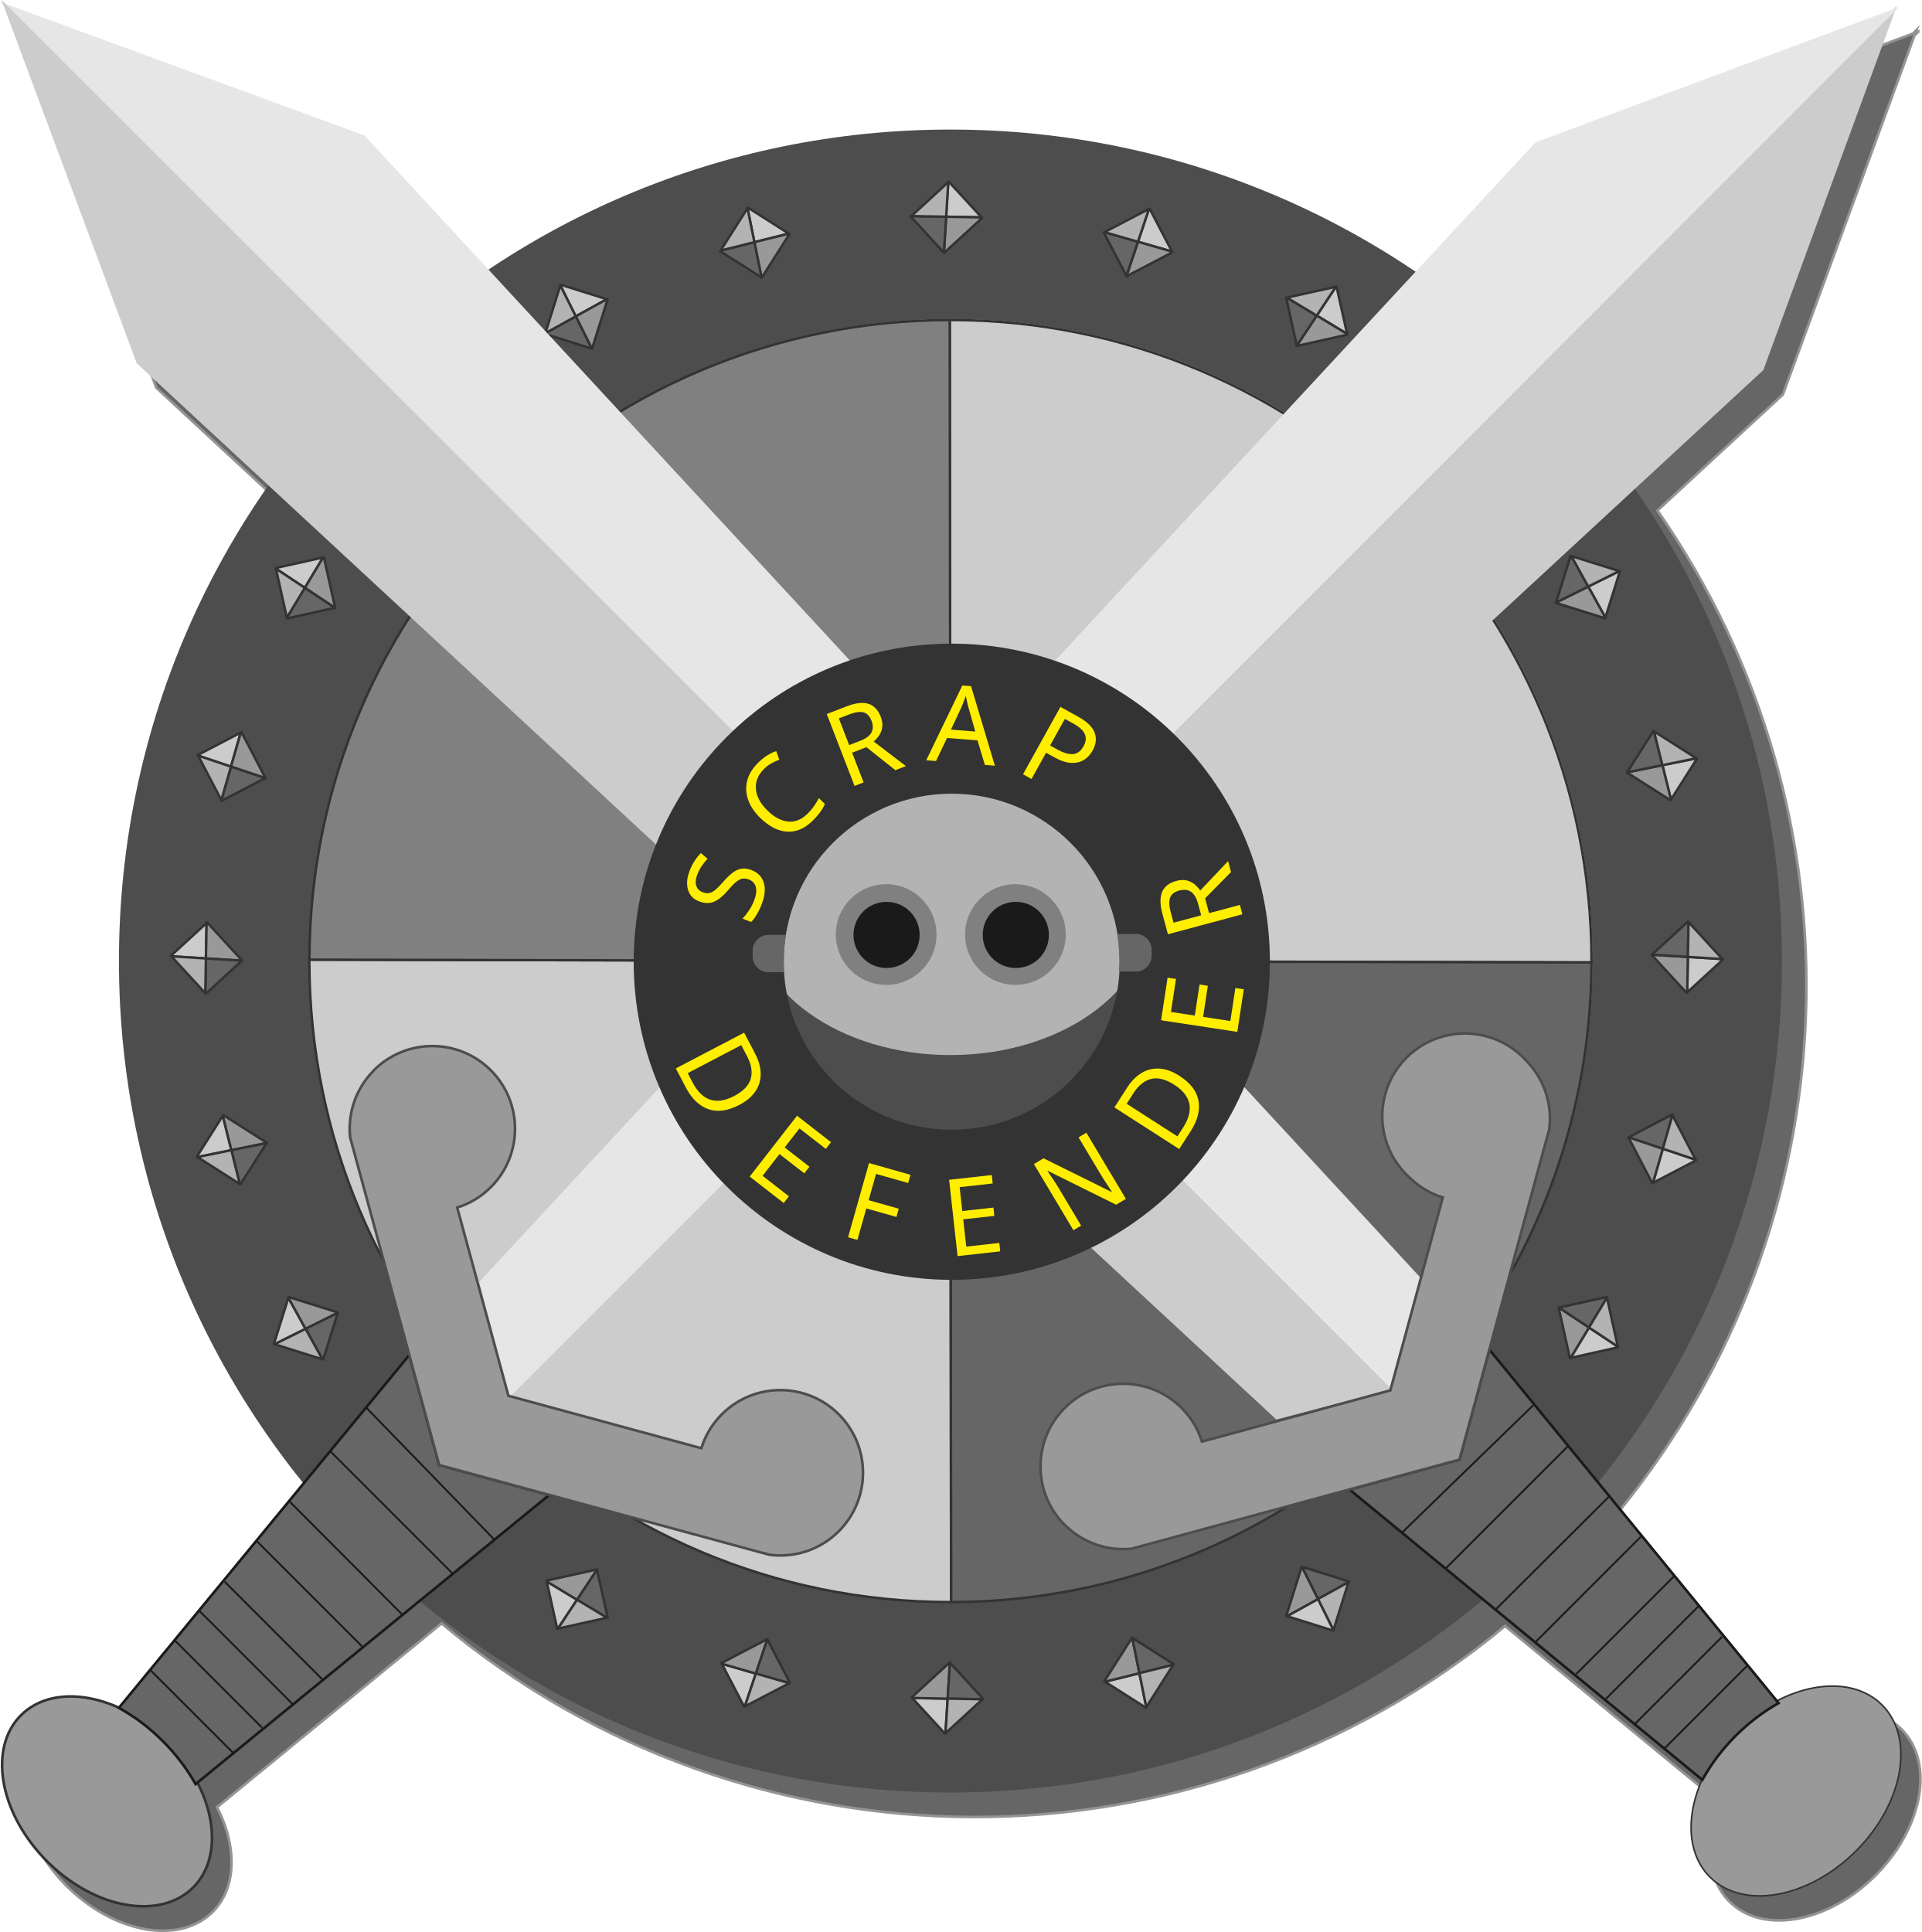
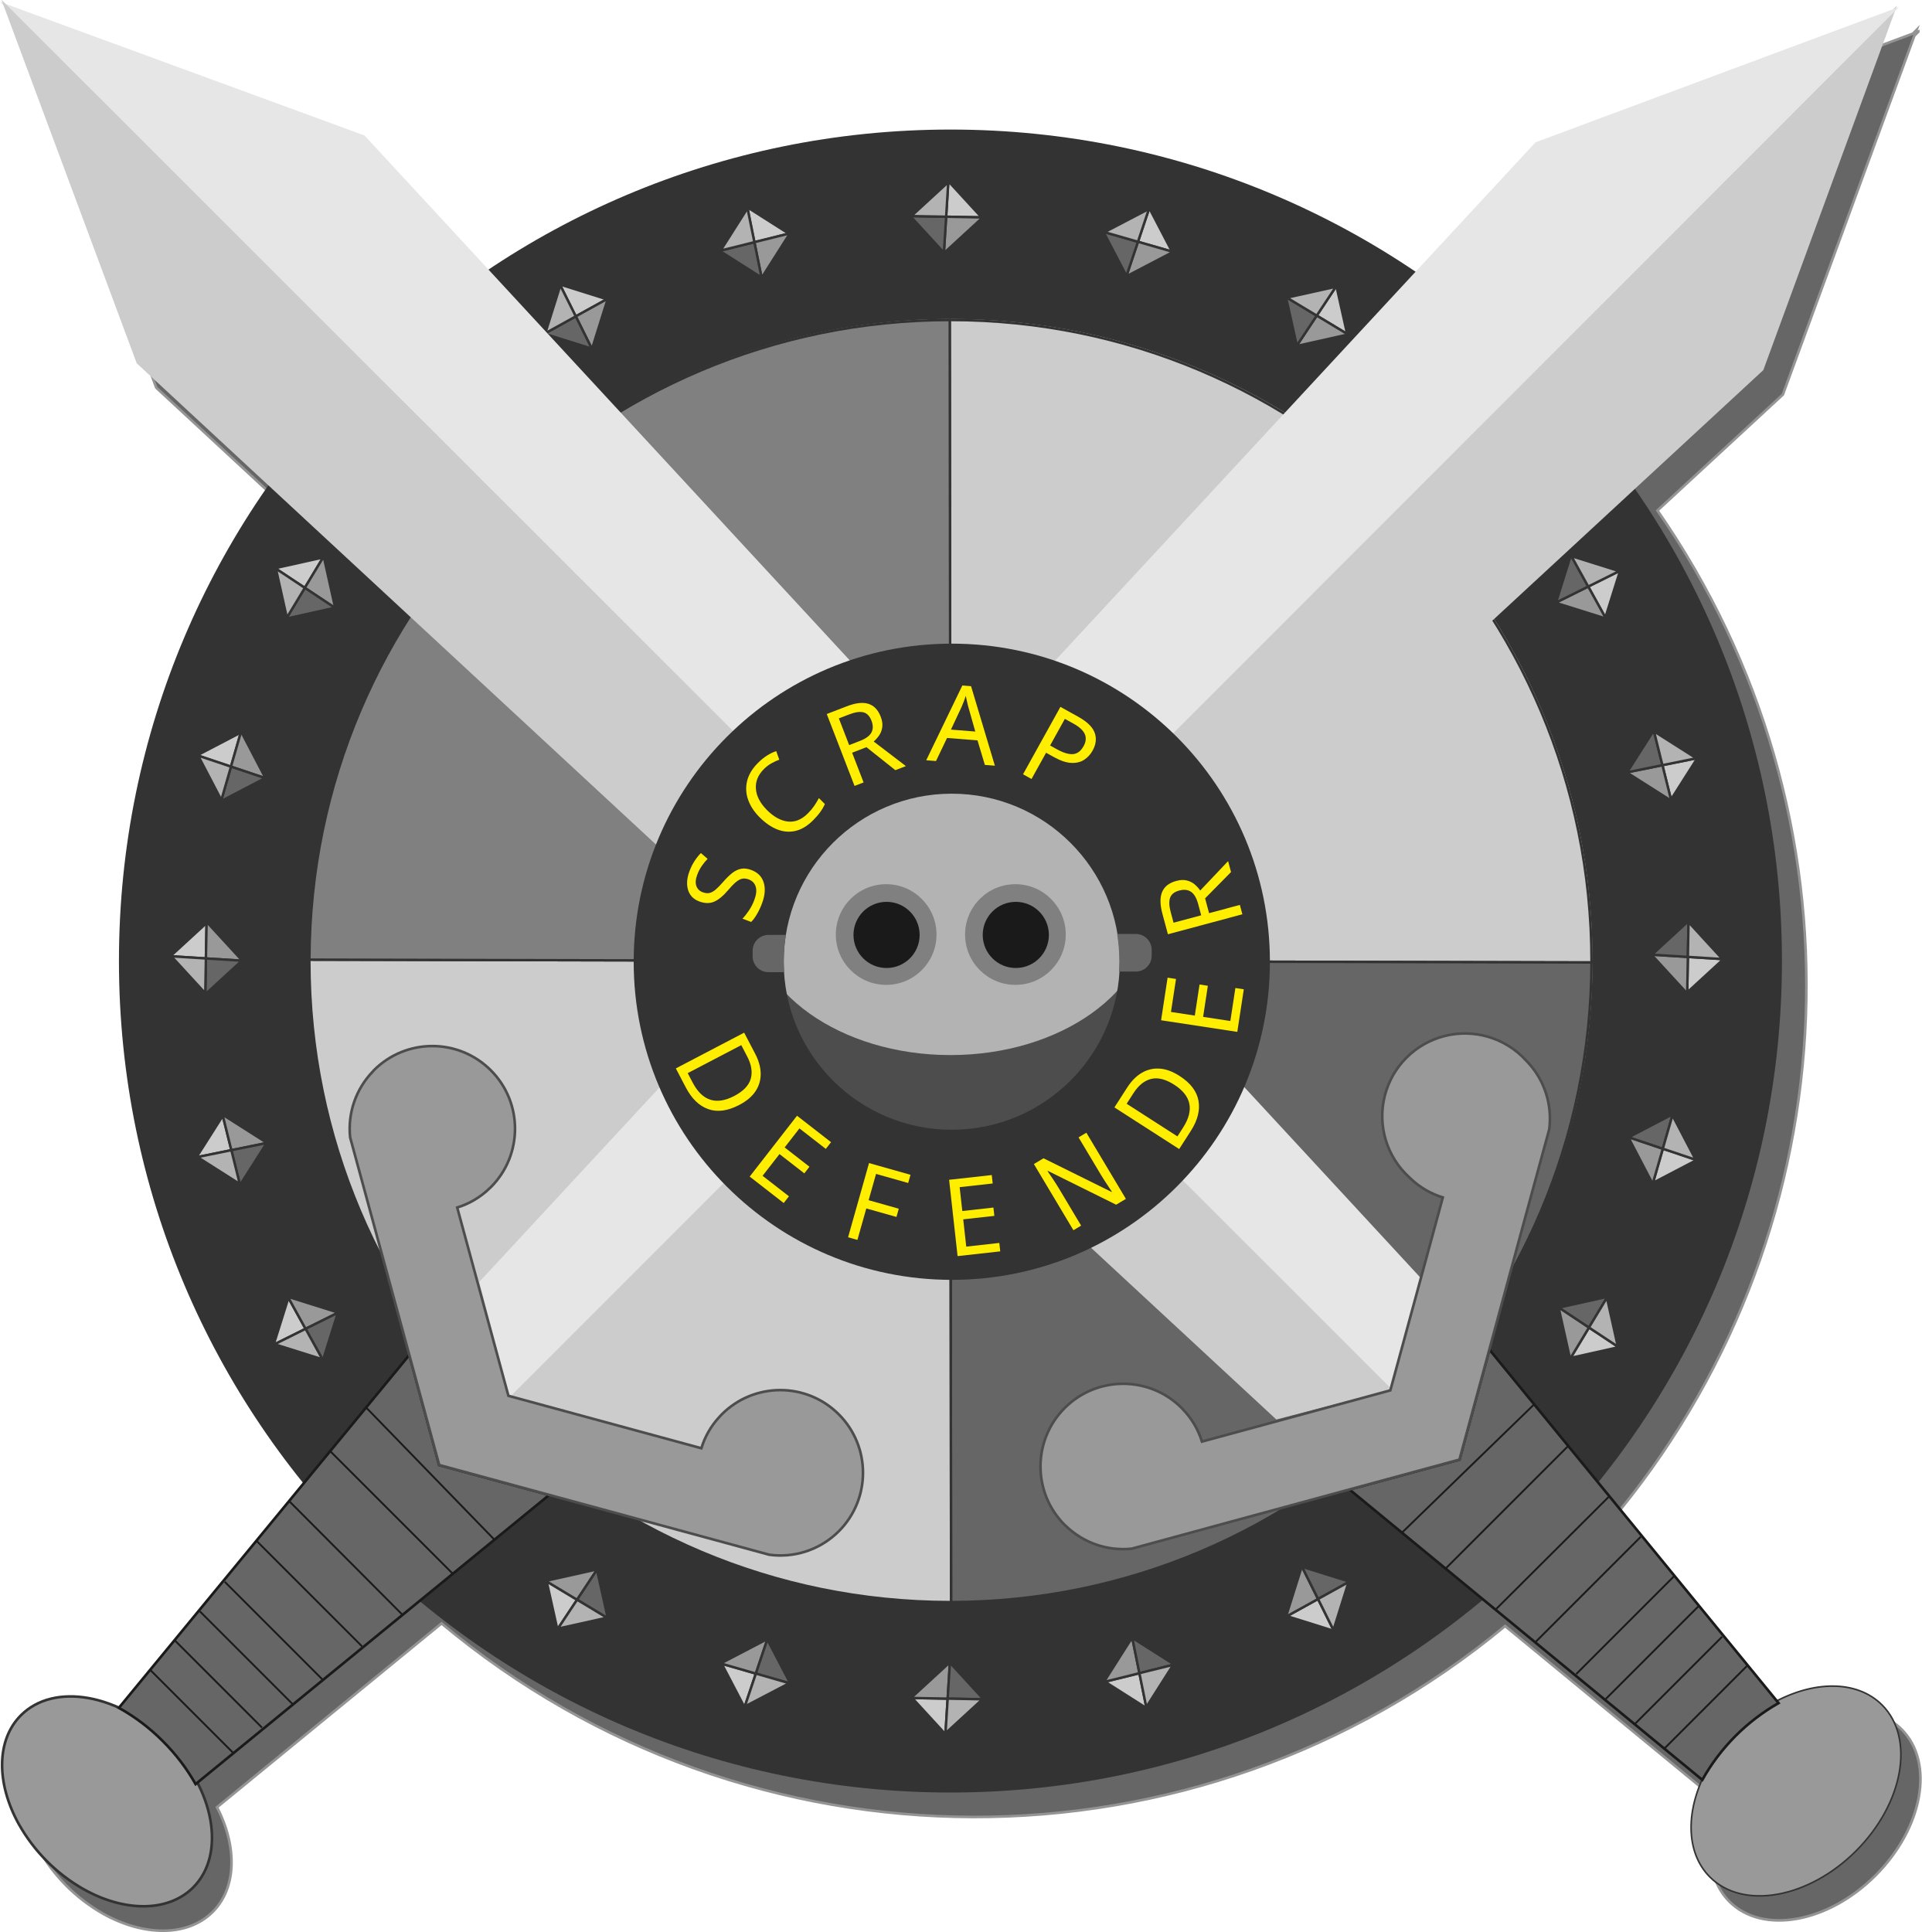
<svg xmlns="http://www.w3.org/2000/svg" viewBox="0 0 786.02 790.22">
  <defs>
    <style>
      .cls-1, .cls-15 {
        stroke: #4d4d4d;
      }

      .cls-1, .cls-11, .cls-13, .cls-14, .cls-15, .cls-16, .cls-17, .cls-4, .cls-5, .cls-6 {
        stroke-miterlimit: 10;
      }

      .cls-1, .cls-13, .cls-15, .cls-16 {
        stroke-width: 1.07px;
      }

      .cls-1 {
        opacity: 0.6;
      }

      .cls-2 {
-         fill: #4d4d4d;
+         fill: #333;
      }

      .cls-3, .cls-7 {
        fill: #ccc;
      }

      .cls-4 {
        fill: none;
      }

      .cls-10, .cls-11, .cls-16, .cls-4, .cls-5, .cls-6, .cls-7, .cls-8, .cls-9 {
        stroke: #333;
      }

      .cls-13, .cls-14, .cls-22, .cls-5, .cls-9 {
        fill: #666;
      }

-       .cls-19, .cls-6 {
+       .cls-20, .cls-6 {
        fill: gray;
      }

      .cls-10, .cls-7, .cls-8, .cls-9 {
        stroke-linecap: round;
        stroke-linejoin: round;
      }

      .cls-11, .cls-15, .cls-16, .cls-8 {
        fill: #999;
      }

-       .cls-10, .cls-18 {
+       .cls-10, .cls-19 {
        fill: #b3b3b3;
      }

      .cls-11 {
        stroke-width: 0.65px;
      }

      .cls-12, .cls-17 {
        fill: #e6e6e6;
      }

      .cls-13, .cls-14, .cls-17 {
        stroke: #1a1a1a;
      }

      .cls-14, .cls-17 {
        stroke-width: 0.76px;
      }

-       .cls-20 {
+       .cls-18 {
+         fill: #4d4d4d;
+       }
+ 
+       .cls-21 {
        fill: #1a1a1a;
-       }
- 
-       .cls-21 {
-         fill: #333;
      }

      .cls-23 {
        font-size: 44.16px;
        fill: #fe0;
        font-family: ReggaeOne-Regular, Reggae One;
      }
    </style>
  </defs>
  <g id="Layer_3" data-name="Layer 3">
    <g>
      <path class="cls-1" d="M777.77,707.35c-9.95-10-27-10-43.06-1.65l-72.09-88.09a340.11,340.11,0,0,0,15.28-408.8l51.31-47.43L783,14.57,784.59,13l0-.11-1.14.43.38-1-1.43,1.43L636,68.21l-48.29,52.11a340.22,340.22,0,0,0-379.19.77L157.09,65.42,10.29,11.6,8.72,10l-.1,0L9,11.14l-1-.38,1.43,1.43,54.5,146.39L119,209.64a340.1,340.1,0,0,0,14.17,405.89l-76.52,93c-15.16-6.88-30.76-6.25-40.1,3.09-10.23,10.23-10,28-.91,44.44a70.19,70.19,0,0,0,26.47,26.65C58.68,792,76.64,792.3,87,782c9.89-9.9,10-26.83,1.77-42.82L180.6,664a340.08,340.08,0,0,0,435,1.07l88.54,72.88c-6.75,15.07-6.06,30.54,3.21,39.82,13.55,13.55,40.3,8.77,59.74-10.68S791.32,720.9,777.77,707.35Z" />
      <circle class="cls-2" cx="388.74" cy="393.08" r="340.09" />
      <circle class="cls-3" cx="388.97" cy="392.85" r="262.39" />
    </g>
    <g>
      <path class="cls-4" d="M650.94,393.08v.58l-262.2-.57-.29-262.2h.29C533.55,130.89,650.94,248.28,650.94,393.08Z" />
      <path class="cls-5" d="M650.94,393.66C650.63,538.11,533.51,655.13,389,655.28l-.28-262.19Z" />
      <path class="cls-4" d="M389,655.28h-.28c-144.8,0-262.19-117.39-262.19-262.2v-.57l262.19.58Z" />
      <path class="cls-6" d="M388.74,393.09l-262.19-.58c.31-144.44,117.42-261.46,261.9-261.62Z" />
    </g>
    <g>
      <g>
        <polygon class="cls-7" points="388.06 74.3 401.49 88.92 386.98 88.64 387.85 74.5 388.06 74.3" />
        <polygon class="cls-8" points="401.49 88.92 401.7 89.15 386.14 103.44 386.06 103.35 386.98 88.64 401.49 88.92" />
        <polygon class="cls-9" points="386.98 88.64 386.06 103.35 372.51 88.59 372.74 88.38 386.98 88.64" />
        <polygon class="cls-10" points="387.85 74.5 386.98 88.64 372.74 88.38 387.85 74.5" />
      </g>
      <g>
        <polygon class="cls-7" points="470.19 85.32 479.37 102.91 465.43 98.89 469.93 85.45 470.19 85.32" />
        <polygon class="cls-8" points="479.37 102.91 479.52 103.19 460.79 112.97 460.73 112.86 465.43 98.89 479.37 102.91" />
        <polygon class="cls-9" points="465.43 98.89 460.73 112.86 451.46 95.1 451.74 94.95 465.43 98.89" />
        <polygon class="cls-10" points="469.93 85.45 465.43 98.89 451.74 94.95 469.93 85.45" />
      </g>
      <g>
        <polygon class="cls-7" points="546.66 117.22 550.98 136.58 538.55 129.09 546.38 117.28 546.66 117.22" />
        <polygon class="cls-8" points="550.98 136.58 551.05 136.89 530.43 141.49 530.4 141.37 538.55 129.09 550.98 136.58" />
        <polygon class="cls-9" points="538.55 129.09 530.4 141.37 526.04 121.81 526.35 121.74 538.55 129.09" />
        <polygon class="cls-10" points="546.38 117.28 538.55 129.09 526.35 121.74 546.38 117.28" />
      </g>
      <g>
        <polygon class="cls-7" points="612.27 167.82 611.43 187.64 601.37 177.19 611.99 167.81 612.27 167.82" />
        <polygon class="cls-8" points="611.43 187.64 611.42 187.96 590.31 187.06 590.32 186.94 601.37 177.19 611.43 187.64" />
        <polygon class="cls-9" points="601.37 177.19 590.32 186.94 591.17 166.92 591.49 166.93 601.37 177.19" />
        <polygon class="cls-10" points="611.99 167.81 601.37 177.19 591.49 166.93 611.99 167.81" />
      </g>
      <g>
        <polygon class="cls-7" points="662.55 233.68 656.61 252.61 649.59 239.91 662.28 233.59 662.55 233.68" />
        <polygon class="cls-8" points="656.61 252.61 656.51 252.91 636.36 246.58 636.4 246.46 649.59 239.91 656.61 252.61" />
        <polygon class="cls-9" points="649.59 239.91 636.4 246.46 642.4 227.35 642.7 227.44 649.59 239.91" />
        <polygon class="cls-10" points="662.28 233.59 649.59 239.91 642.7 227.44 662.28 233.59" />
      </g>
      <g>
        <polygon class="cls-7" points="694.08 310.31 683.44 327.05 679.94 312.97 693.83 310.15 694.08 310.31" />
        <polygon class="cls-8" points="683.44 327.05 683.26 327.32 665.43 315.99 665.5 315.89 679.94 312.97 683.44 327.05" />
        <polygon class="cls-9" points="679.94 312.97 665.5 315.89 676.25 298.98 676.51 299.15 679.94 312.97" />
        <polygon class="cls-10" points="693.83 310.15 679.94 312.97 676.51 299.15 693.83 310.15" />
      </g>
      <g>
        <polygon class="cls-7" points="704.69 392.48 690.08 405.9 690.35 391.39 704.49 392.27 704.69 392.48" />
        <polygon class="cls-8" points="690.08 405.9 689.84 406.12 675.55 390.56 675.64 390.48 690.35 391.39 690.08 405.9" />
        <polygon class="cls-9" points="690.35 391.39 675.64 390.48 690.4 376.92 690.62 377.16 690.35 391.39" />
        <polygon class="cls-10" points="704.49 392.27 690.35 391.39 690.62 377.16 704.49 392.27" />
      </g>
      <g>
        <polygon class="cls-7" points="693.67 474.61 676.09 483.79 680.1 469.84 693.54 474.35 693.67 474.61" />
        <polygon class="cls-8" points="676.09 483.79 675.8 483.94 666.03 465.21 666.14 465.15 680.1 469.84 676.09 483.79" />
        <polygon class="cls-9" points="680.1 469.84 666.14 465.15 683.9 455.88 684.04 456.16 680.1 469.84" />
        <polygon class="cls-10" points="693.54 474.35 680.1 469.84 684.04 456.16 693.54 474.35" />
      </g>
      <g>
        <polygon class="cls-7" points="661.78 551.08 642.41 555.4 649.9 542.97 661.71 550.8 661.78 551.08" />
        <polygon class="cls-8" points="642.41 555.4 642.1 555.47 637.5 534.85 637.63 534.82 649.9 542.97 642.41 555.4" />
        <polygon class="cls-9" points="649.9 542.97 637.63 534.82 657.18 530.46 657.25 530.77 649.9 542.97" />
        <polygon class="cls-10" points="661.71 550.8 649.9 542.97 657.25 530.77 661.71 550.8" />
      </g>
      <g>
        <polygon class="cls-7" points="611.17 616.69 591.35 615.85 601.8 605.78 611.19 616.4 611.17 616.69" />
        <polygon class="cls-8" points="591.35 615.85 591.03 615.84 591.93 594.73 592.05 594.74 601.8 605.78 591.35 615.85" />
        <polygon class="cls-9" points="601.8 605.78 592.05 594.74 612.07 595.59 612.06 595.9 601.8 605.78" />
        <polygon class="cls-10" points="611.19 616.4 601.8 605.78 612.06 595.9 611.19 616.4" />
      </g>
      <g>
        <polygon class="cls-7" points="545.32 666.97 526.39 661.03 539.09 654.01 545.4 666.7 545.32 666.97" />
        <polygon class="cls-8" points="526.39 661.03 526.08 660.93 532.41 640.78 532.53 640.82 539.09 654.01 526.39 661.03" />
        <polygon class="cls-9" points="539.09 654.01 532.53 640.82 551.64 646.82 551.55 647.12 539.09 654.01" />
        <polygon class="cls-10" points="545.4 666.7 539.09 654.01 551.55 647.12 545.4 666.7" />
      </g>
      <g>
        <polygon class="cls-7" points="468.69 698.49 451.94 687.85 466.03 684.36 468.84 698.25 468.69 698.49" />
        <polygon class="cls-8" points="451.94 687.85 451.67 687.68 463 669.85 463.11 669.92 466.03 684.36 451.94 687.85" />
        <polygon class="cls-9" points="466.03 684.36 463.11 669.92 480.02 680.66 479.85 680.93 466.03 684.36" />
        <polygon class="cls-10" points="468.84 698.25 466.03 684.36 479.85 680.93 468.84 698.25" />
      </g>
      <g>
        <polygon class="cls-7" points="386.51 709.11 373.09 694.5 387.6 694.77 386.72 708.91 386.51 709.11" />
        <polygon class="cls-8" points="373.09 694.5 372.87 694.26 388.43 679.97 388.52 680.06 387.6 694.77 373.09 694.5" />
        <polygon class="cls-9" points="387.6 694.77 388.52 680.06 402.07 694.82 401.83 695.03 387.6 694.77" />
        <polygon class="cls-10" points="386.72 708.91 387.6 694.77 401.83 695.03 386.72 708.91" />
      </g>
      <g>
        <polygon class="cls-7" points="304.39 698.09 295.2 680.5 309.15 684.52 304.64 697.96 304.39 698.09" />
        <polygon class="cls-8" points="295.2 680.5 295.06 680.22 313.79 670.44 313.84 670.55 309.15 684.52 295.2 680.5" />
        <polygon class="cls-9" points="309.15 684.52 313.84 670.55 323.11 688.32 322.83 688.46 309.15 684.52" />
        <polygon class="cls-10" points="304.64 697.96 309.15 684.52 322.83 688.46 304.64 697.96" />
      </g>
      <g>
        <polygon class="cls-7" points="227.91 666.2 223.6 646.83 236.03 654.32 228.2 666.13 227.91 666.2" />
        <polygon class="cls-8" points="223.6 646.83 223.53 646.52 244.15 641.92 244.17 642.04 236.03 654.32 223.6 646.83" />
        <polygon class="cls-9" points="236.03 654.32 244.17 642.04 248.53 661.6 248.22 661.67 236.03 654.32" />
        <polygon class="cls-10" points="228.2 666.13 236.03 654.32 248.22 661.67 228.2 666.13" />
      </g>
      <g>
        <polygon class="cls-7" points="162.3 615.59 163.14 595.77 173.21 606.22 162.59 615.61 162.3 615.59" />
        <polygon class="cls-8" points="163.14 595.77 163.16 595.45 184.26 596.35 184.26 596.47 173.21 606.22 163.14 595.77" />
        <polygon class="cls-9" points="173.21 606.22 184.26 596.47 183.41 616.49 183.09 616.48 173.21 606.22" />
        <polygon class="cls-10" points="162.59 615.61 173.21 606.22 183.09 616.48 162.59 615.61" />
      </g>
      <g>
        <polygon class="cls-7" points="112.02 549.73 117.96 530.8 124.98 543.51 112.3 549.82 112.02 549.73" />
        <polygon class="cls-8" points="117.96 530.8 118.06 530.5 138.22 536.83 138.18 536.95 124.98 543.51 117.96 530.8" />
        <polygon class="cls-9" points="124.98 543.51 138.18 536.95 132.18 556.06 131.87 555.97 124.98 543.51" />
        <polygon class="cls-10" points="112.3 549.82 124.98 543.51 131.87 555.97 112.3 549.82" />
      </g>
      <g>
        <polygon class="cls-7" points="80.5 473.1 91.14 456.36 94.63 470.44 80.74 473.26 80.5 473.1" />
        <polygon class="cls-8" points="91.14 456.36 91.31 456.09 109.14 467.42 109.08 467.52 94.63 470.44 91.14 456.36" />
        <polygon class="cls-9" points="94.63 470.44 109.08 467.52 98.33 484.44 98.06 484.26 94.63 470.44" />
        <polygon class="cls-10" points="80.74 473.26 94.63 470.44 98.06 484.26 80.74 473.26" />
      </g>
      <g>
        <polygon class="cls-7" points="69.89 390.93 84.5 377.51 84.22 392.02 70.08 391.14 69.89 390.93" />
        <polygon class="cls-8" points="84.5 377.51 84.73 377.29 99.02 392.85 98.93 392.93 84.22 392.02 84.5 377.51" />
        <polygon class="cls-9" points="84.22 392.02 98.93 392.93 84.17 406.49 83.96 406.25 84.22 392.02" />
        <polygon class="cls-10" points="70.08 391.14 84.22 392.02 83.96 406.25 70.08 391.14" />
      </g>
      <g>
        <polygon class="cls-7" points="80.9 308.81 98.49 299.62 94.47 313.57 81.04 309.06 80.9 308.81" />
        <polygon class="cls-8" points="98.49 299.62 98.77 299.48 108.55 318.2 108.44 318.26 94.47 313.57 98.49 299.62" />
        <polygon class="cls-9" points="94.47 313.57 108.44 318.26 90.68 327.53 90.53 327.25 94.47 313.57" />
        <polygon class="cls-10" points="81.04 309.06 94.47 313.57 90.53 327.25 81.04 309.06" />
      </g>
      <g>
        <polygon class="cls-7" points="112.8 232.33 132.16 228.01 124.67 240.44 112.86 232.61 112.8 232.33" />
        <polygon class="cls-8" points="132.16 228.01 132.47 227.94 137.07 248.56 136.95 248.59 124.67 240.44 132.16 228.01" />
        <polygon class="cls-9" points="124.67 240.44 136.95 248.59 117.39 252.95 117.32 252.64 124.67 240.44" />
        <polygon class="cls-10" points="112.86 232.61 124.67 240.44 117.32 252.64 112.86 232.61" />
      </g>
      <g>
        <polygon class="cls-7" points="163.4 166.72 183.22 167.56 172.77 177.63 163.39 167.01 163.4 166.72" />
        <polygon class="cls-8" points="183.22 167.56 183.54 167.57 182.64 188.68 182.52 188.68 172.77 177.63 183.22 167.56" />
        <polygon class="cls-9" points="172.77 177.63 182.52 188.68 162.5 187.82 162.52 187.51 172.77 177.63" />
        <polygon class="cls-10" points="163.39 167.01 172.77 177.63 162.52 187.51 163.39 167.01" />
      </g>
      <g>
        <polygon class="cls-7" points="229.26 116.44 248.19 122.38 235.49 129.4 229.17 116.72 229.26 116.44" />
        <polygon class="cls-8" points="248.19 122.38 248.49 122.48 242.16 142.63 242.05 142.6 235.49 129.4 248.19 122.38" />
        <polygon class="cls-9" points="235.49 129.4 242.05 142.6 222.93 136.59 223.03 136.29 235.49 129.4" />
        <polygon class="cls-10" points="229.17 116.72 235.49 129.4 223.03 136.29 229.17 116.72" />
      </g>
      <g>
        <polygon class="cls-7" points="305.89 84.92 322.63 95.56 308.55 99.05 305.73 85.16 305.89 84.92" />
        <polygon class="cls-8" points="322.63 95.56 322.9 95.73 311.57 113.56 311.47 113.49 308.55 99.05 322.63 95.56" />
        <polygon class="cls-9" points="308.55 99.05 311.47 113.49 294.56 102.75 294.73 102.48 308.55 99.05" />
        <polygon class="cls-10" points="305.73 85.16 308.55 99.05 294.73 102.48 305.73 85.16" />
      </g>
    </g>
    <g id="Layer_1" data-name="Layer 1">
      <g>
        <path class="cls-11" d="M699.37,767.75c-10.23-10.23-10-28-.9-44.44a70.07,70.07,0,0,1,26.46-26.65c16.56-9.31,34.52-9.63,44.84.69,13.55,13.55,8.77,40.29-10.66,59.72S712.92,781.3,699.37,767.75Z" />
        <polygon class="cls-12" points="0 0.76 149.09 55.42 581.1 522.72 570.33 561.39 568.32 568.76 0 0.76" />
        <polygon class="cls-3" points="55.92 148.59 0.62 0 0.72 0.04 569.05 568.03 568.97 568.32 561.32 570.4 522.03 580.6 55.92 148.59" />
        <g>
          <path class="cls-13" d="M551.94,609.22l45-12.22,12.22-45L727.44,696.59A82.58,82.58,0,0,0,696.25,728Z" />
          <g>
            <line class="cls-14" x1="627.6" y1="574.28" x2="573.39" y2="626.9" />
            <line class="cls-14" x1="641.18" y1="591.65" x2="591.18" y2="641.65" />
            <line class="cls-14" x1="657.93" y1="612.28" x2="611.88" y2="658.17" />
            <line class="cls-14" x1="671.08" y1="628.57" x2="627.88" y2="671.77" />
            <line class="cls-14" x1="684.91" y1="644.49" x2="644.7" y2="684.7" />
            <line class="cls-14" x1="694.77" y1="656.9" x2="656.8" y2="694.87" />
            <line class="cls-14" x1="704.34" y1="669.46" x2="668.54" y2="705.26" />
            <line class="cls-14" x1="714.81" y1="681.12" x2="680.8" y2="715.12" />
          </g>
        </g>
        <path class="cls-15" d="M435.47,623.72a33.82,33.82,0,1,1,47.83-47.83,3.79,3.79,0,0,1,.38.42,33,33,0,0,1,7.93,13.32l23-6.24L561,570.77l7.66-2.09,2.08-7.65,12.62-46.37,6.76-24.89a33.1,33.1,0,0,1-12.64-7.21c-.42-.38-.83-.76-1.23-1.16A33.82,33.82,0,1,1,624,433.57c.4.4.78.81,1.16,1.23A33.71,33.71,0,0,1,633.63,462l-2.38,8.71L621.91,505l-12.76,47-12.22,45-45,12.22-47,12.78-31.43,8.55-10.59,2.88a33.64,33.64,0,0,1-27-9.33A3.79,3.79,0,0,1,435.47,623.72Z" />
      </g>
      <g>
        <path class="cls-16" d="M8.56,701.58c-10.23,10.23-10,28-.91,44.44a70.19,70.19,0,0,0,26.47,26.65C50.68,782,68.64,782.3,79,772c13.55-13.55,8.77-40.29-10.66-59.72S22.11,688,8.56,701.58Z" />
        <polygon class="cls-3" points="775.87 2.29 721.21 151.38 253.91 583.39 207.87 570.61 775.87 2.29" />
        <polygon class="cls-12" points="628.04 58.21 776.63 2.9 776.59 3.01 208.6 571.33 208.31 571.26 196.03 524.32 628.04 58.21" />
        <g>
          <path class="cls-13" d="M167.41,554.22l12.22,45,45,12.23L80,729.73a81.19,81.19,0,0,0-13.38-17.54,80.26,80.26,0,0,0-18-13.65Z" />
          <g>
            <line class="cls-17" x1="202.35" y1="629.89" x2="149.73" y2="575.68" />
            <line class="cls-17" x1="184.98" y1="643.47" x2="134.98" y2="593.47" />
            <line class="cls-17" x1="164.35" y1="660.21" x2="118.46" y2="614.17" />
            <line class="cls-17" x1="148.06" y1="673.37" x2="104.86" y2="630.17" />
            <line class="cls-17" x1="132.14" y1="687.19" x2="91.93" y2="646.98" />
            <line class="cls-17" x1="119.73" y1="697.06" x2="81.76" y2="659.09" />
            <line class="cls-17" x1="107.17" y1="706.63" x2="71.37" y2="670.83" />
            <line class="cls-17" x1="95.51" y1="717.09" x2="61.5" y2="683.08" />
          </g>
        </g>
        <path class="cls-15" d="M152.91,437.76a33.82,33.82,0,1,1,47.83,47.83,3.79,3.79,0,0,1-.42.38A33,33,0,0,1,187,493.9l20.94,77,78.92,21.45a32.93,32.93,0,0,1,7.21-12.63c.38-.42.76-.84,1.16-1.24a33.82,33.82,0,1,1,47.83,47.84c-.4.4-.81.78-1.23,1.16a33.68,33.68,0,0,1-27.19,8.43l-135-36.7-36.43-134a33.64,33.64,0,0,1,9.33-27A3.69,3.69,0,0,1,152.91,437.76Z" />
      </g>
    </g>
  </g>
  <g id="Layer_4" data-name="Layer 4">
    <g>
-       <circle class="cls-2" cx="388.74" cy="393.08" r="123.8" />
-       <ellipse class="cls-18" cx="388.74" cy="373.34" rx="81.61" ry="58.2" />
+       <circle class="cls-18" cx="388.74" cy="393.08" r="123.8" />
+       <ellipse class="cls-19" cx="388.74" cy="373.34" rx="81.61" ry="58.2" />
      <g id="_0">
        <g>
-           <circle class="cls-19" cx="362.45" cy="382.24" r="20.59" />
-           <circle class="cls-20" cx="362.61" cy="382.4" r="13.53" />
+           <circle class="cls-20" cx="362.45" cy="382.24" r="20.59" />
+           <circle class="cls-21" cx="362.61" cy="382.4" r="13.53" />
        </g>
        <g>
-           <circle class="cls-19" cx="415.31" cy="382.24" r="20.59" />
-           <circle class="cls-20" cx="415.47" cy="382.4" r="13.53" />
+           <circle class="cls-20" cx="415.31" cy="382.24" r="20.59" />
+           <circle class="cls-21" cx="415.47" cy="382.4" r="13.53" />
        </g>
      </g>
-       <path class="cls-21" d="M389.29,263.26A130.11,130.11,0,1,0,519.4,393.37,130.11,130.11,0,0,0,389.29,263.26Zm0,198.83A68.73,68.73,0,1,1,458,393.37,68.73,68.73,0,0,1,389.29,462.09Z" />
+       <path class="cls-2" d="M389.29,263.26A130.11,130.11,0,1,0,519.4,393.37,130.11,130.11,0,0,0,389.29,263.26Zm0,198.83A68.73,68.73,0,1,1,458,393.37,68.73,68.73,0,0,1,389.29,462.09Z" />
      <g id="_00">
        <path class="cls-22" d="M464.52,382h-7.61a69.45,69.45,0,0,1,.9,11.06c0,1.46-.06,2.9-.15,4.33h6.89a6.5,6.5,0,0,0,6.5-6.5v-2.36A6.53,6.53,0,0,0,464.52,382Z" />
        <path class="cls-22" d="M320.57,393.08a68.54,68.54,0,0,1,.84-10.69H314.3a6.47,6.47,0,0,0-6.46,6.47v2.33a6.43,6.43,0,0,0,6.43,6.44h6.47C320.64,396.12,320.57,394.61,320.57,393.08Z" />
      </g>
      <g id="scrap_defender" data-name="scrap defender">
        <text class="cls-23" transform="translate(307.43 379.57) rotate(-69.46)">S</text>
        <text class="cls-23" transform="matrix(0.71, -0.71, 0.71, 0.71, 320.02, 347.43)">C</text>
        <text class="cls-23" transform="translate(345.52 323) rotate(-21.12)">R</text>
        <text class="cls-23" transform="translate(378.83 310.96) rotate(4.53)">A</text>
        <text class="cls-23" transform="translate(414.68 314.62) rotate(29.02)">P</text>
        <text class="cls-23" transform="matrix(0.67, 0.74, -0.74, 0.67, 444.03, 333.02)"> </text>
        <text class="cls-23" transform="translate(274.44 433.2) rotate(62.39)">D</text>
        <text class="cls-23" transform="translate(303.25 478.61) rotate(37.88)">E</text>
        <text class="cls-23" transform="translate(342.75 504.9) rotate(15.77)">F</text>
        <text class="cls-23" transform="matrix(0.99, -0.11, 0.11, 0.99, 387.42, 514.24)">E</text>
        <text class="cls-23" transform="translate(435.36 505.38) rotate(-30.85)">N</text>
        <text class="cls-23" transform="matrix(0.54, -0.84, 0.84, 0.54, 479.98, 473.57)">D</text>
        <text class="cls-23" transform="translate(505.42 426.29) rotate(-81.33)">E</text>
        <text class="cls-23" transform="translate(509.25 378.09) rotate(-105.03)">R</text>
        <text class="cls-23" transform="matrix(-0.55, -0.83, 0.83, -0.55, 493.29, 333.24)"> </text>
      </g>
    </g>
  </g>
</svg>
